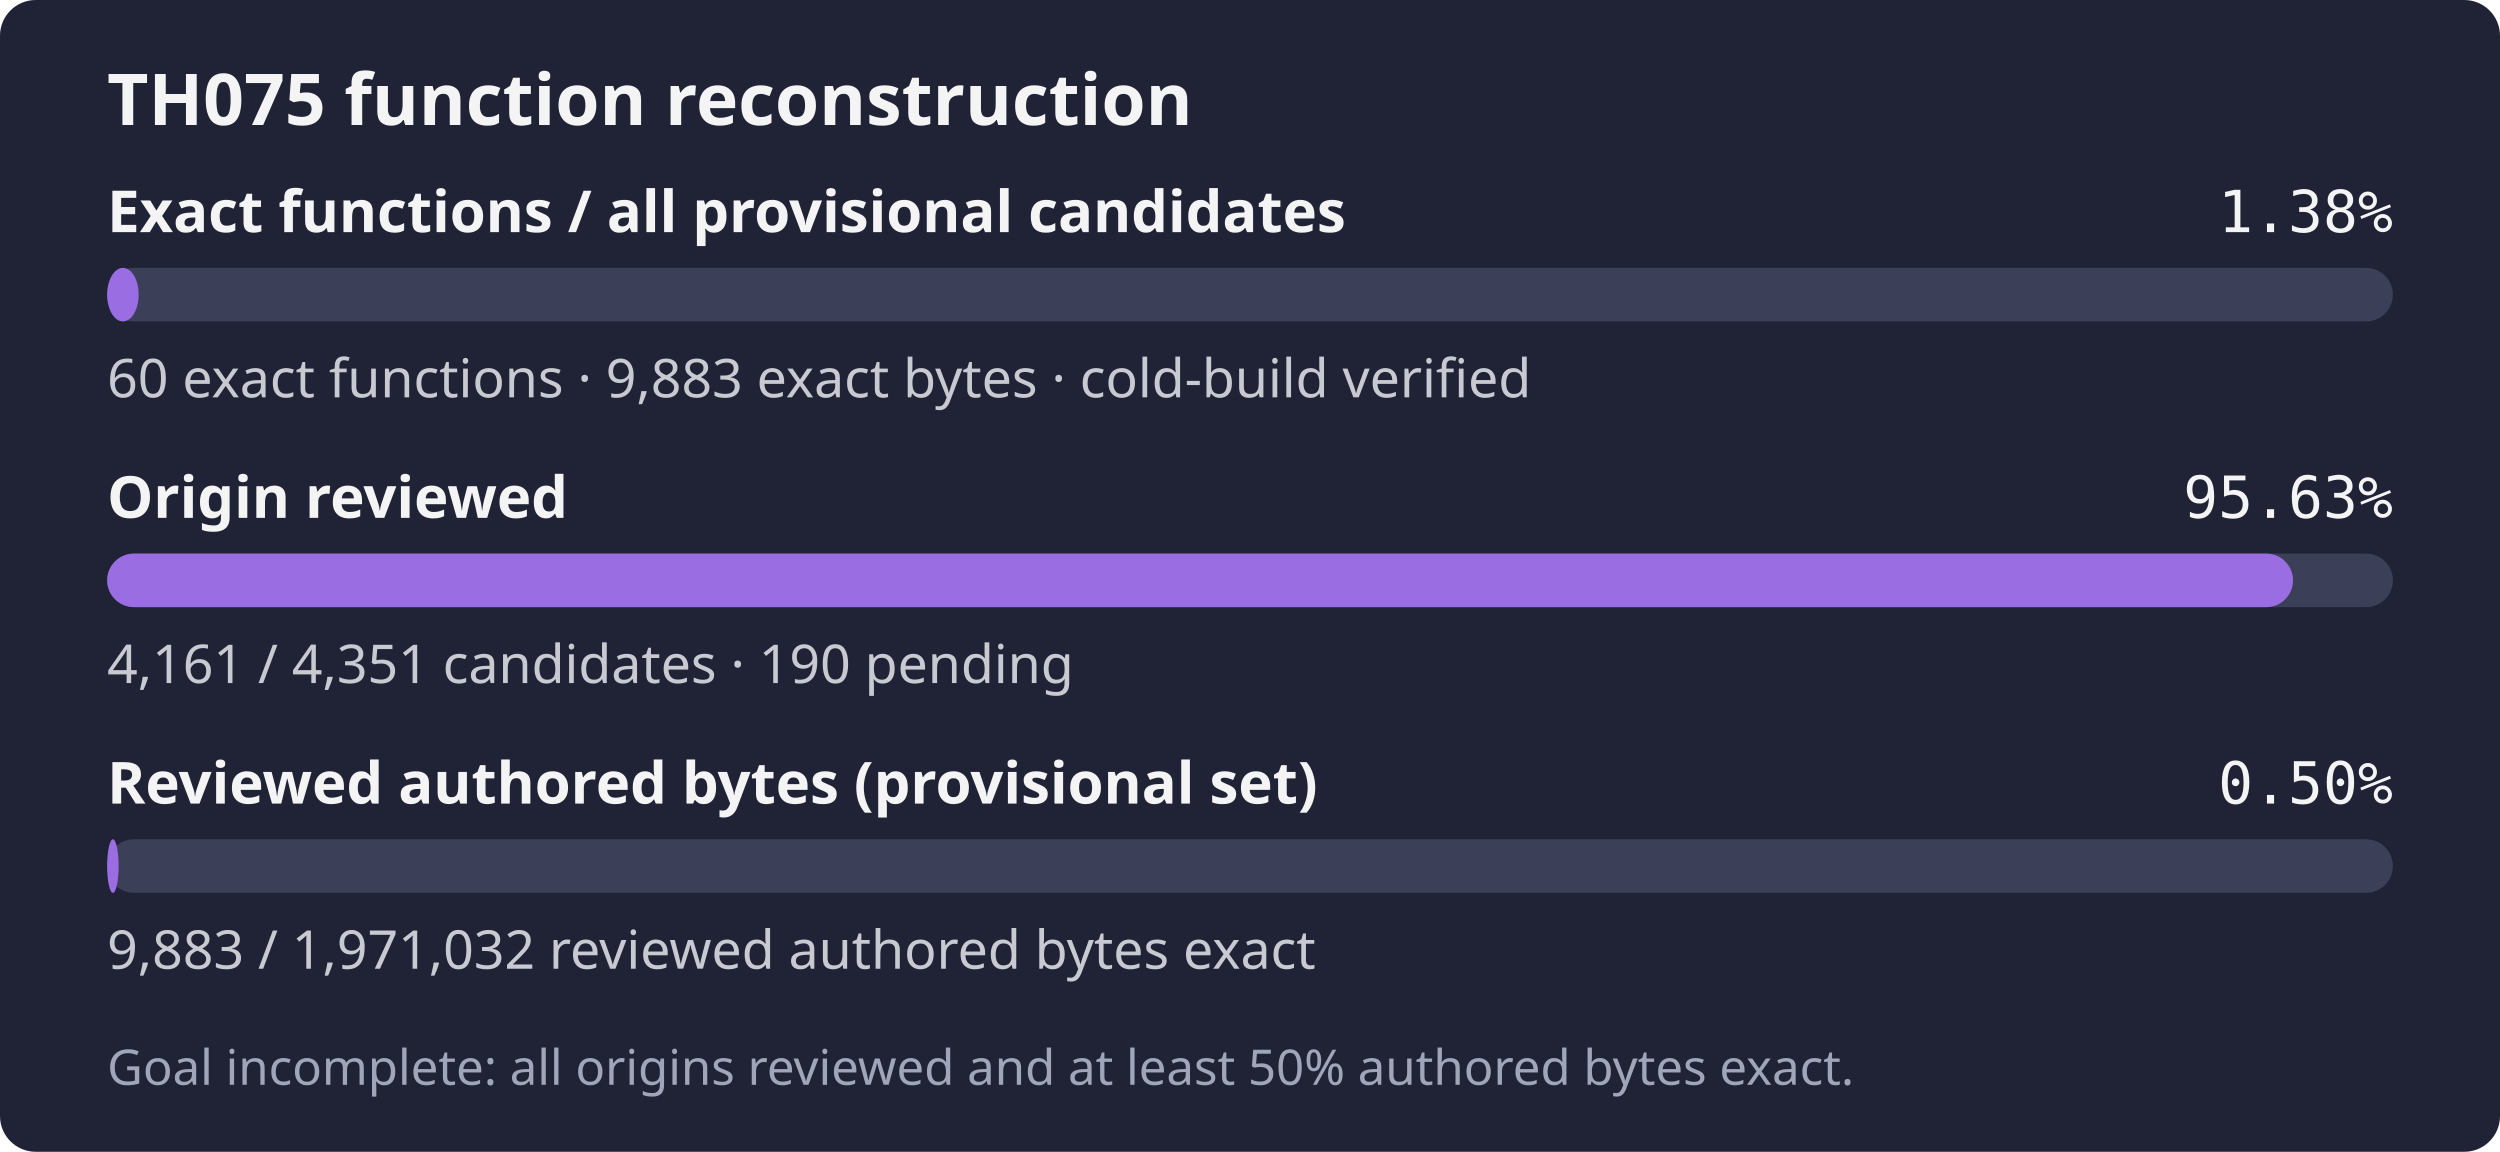
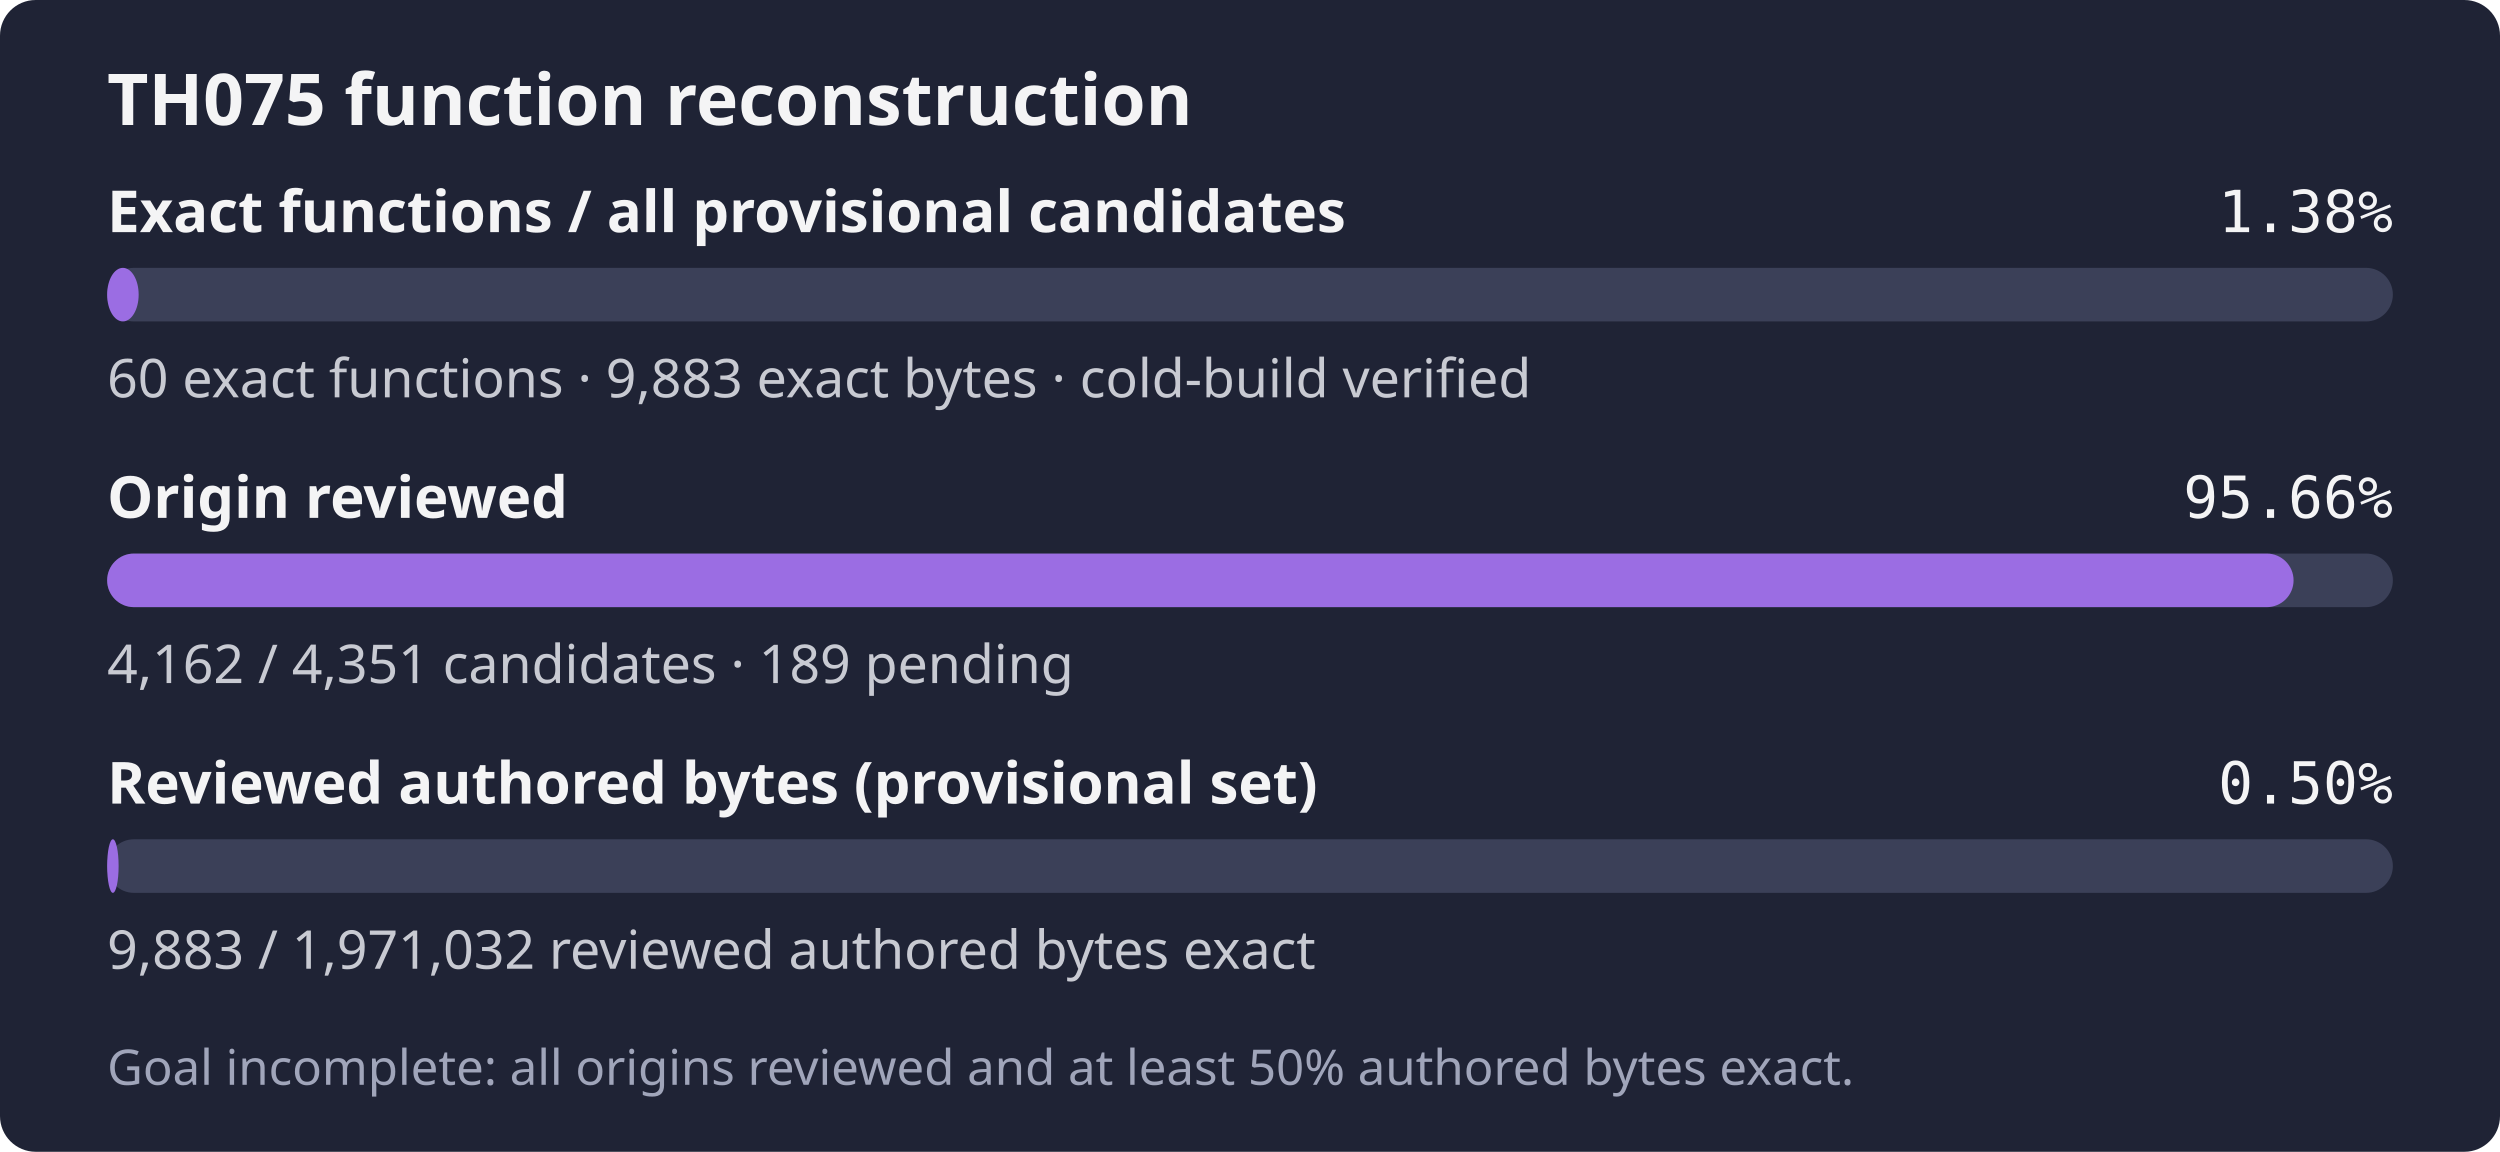
- <svg xmlns="http://www.w3.org/2000/svg" width="560" height="258" role="img" aria-label="TH075: 60 exact functions, 9,883 exact bytes; 4,161 of 4,351 candidates reviewed; Goal incomplete: all origins reviewed and at least 50% authored bytes exact.">
+ <svg xmlns="http://www.w3.org/2000/svg" width="560" height="258" role="img" aria-label="TH075: 60 exact functions, 9,883 exact bytes; 4,162 of 4,351 candidates reviewed; Goal incomplete: all origins reviewed and at least 50% authored bytes exact.">
  <rect width="560" height="258" rx="8" fill="#1f2335" />
  <text x="24" y="28" fill="#f4f4f5" font-family="sans-serif" font-size="16" font-weight="600">TH075 function reconstruction</text>
  <text x="24" y="52" fill="#f4f4f5" font-family="sans-serif" font-size="13" font-weight="600">Exact functions / all provisional candidates</text>
  <text x="536" y="52" fill="#f4f4f5" text-anchor="end" font-family="monospace" font-size="13">1.38%</text>
  <rect x="24" y="60" width="512" height="12" rx="6" fill="#3b4058" />
  <rect x="24" y="60" width="7.06" height="12" rx="6" fill="#9b6de3" />
  <text x="24" y="89" fill="#c8cad2" font-family="sans-serif" font-size="12">60 exact functions · 9,883 exact bytes · cold-build verified</text>
  <text x="24" y="116" fill="#f4f4f5" font-family="sans-serif" font-size="13" font-weight="600">Origin reviewed</text>
-   <text x="536" y="116" fill="#f4f4f5" text-anchor="end" font-family="monospace" font-size="13">95.63%</text>
+   <text x="536" y="116" fill="#f4f4f5" text-anchor="end" font-family="monospace" font-size="13">95.66%</text>
  <rect x="24" y="124" width="512" height="12" rx="6" fill="#3b4058" />
-   <rect x="24" y="124" width="489.64" height="12" rx="6" fill="#9b6de3" />
-   <text x="24" y="153" fill="#c8cad2" font-family="sans-serif" font-size="12">4,161 / 4,351 candidates · 190 pending</text>
+   <rect x="24" y="124" width="489.76" height="12" rx="6" fill="#9b6de3" />
+   <text x="24" y="153" fill="#c8cad2" font-family="sans-serif" font-size="12">4,162 / 4,351 candidates · 189 pending</text>
  <text x="24" y="180" fill="#f4f4f5" font-family="sans-serif" font-size="13" font-weight="600">Reviewed authored bytes (provisional set)</text>
  <text x="536" y="180" fill="#f4f4f5" text-anchor="end" font-family="monospace" font-size="13">0.50%</text>
  <rect x="24" y="188" width="512" height="12" rx="6" fill="#3b4058" />
  <rect x="24" y="188" width="2.57" height="12" rx="6" fill="#9b6de3" />
  <text x="24" y="217" fill="#c8cad2" font-family="sans-serif" font-size="12">9,883 / 1,971,032 reviewed authored bytes exact</text>
  <text x="24" y="243" fill="#a0a5ba" font-family="sans-serif" font-size="11">Goal incomplete: all origins reviewed and at least 50% authored bytes exact.</text>
</svg>
